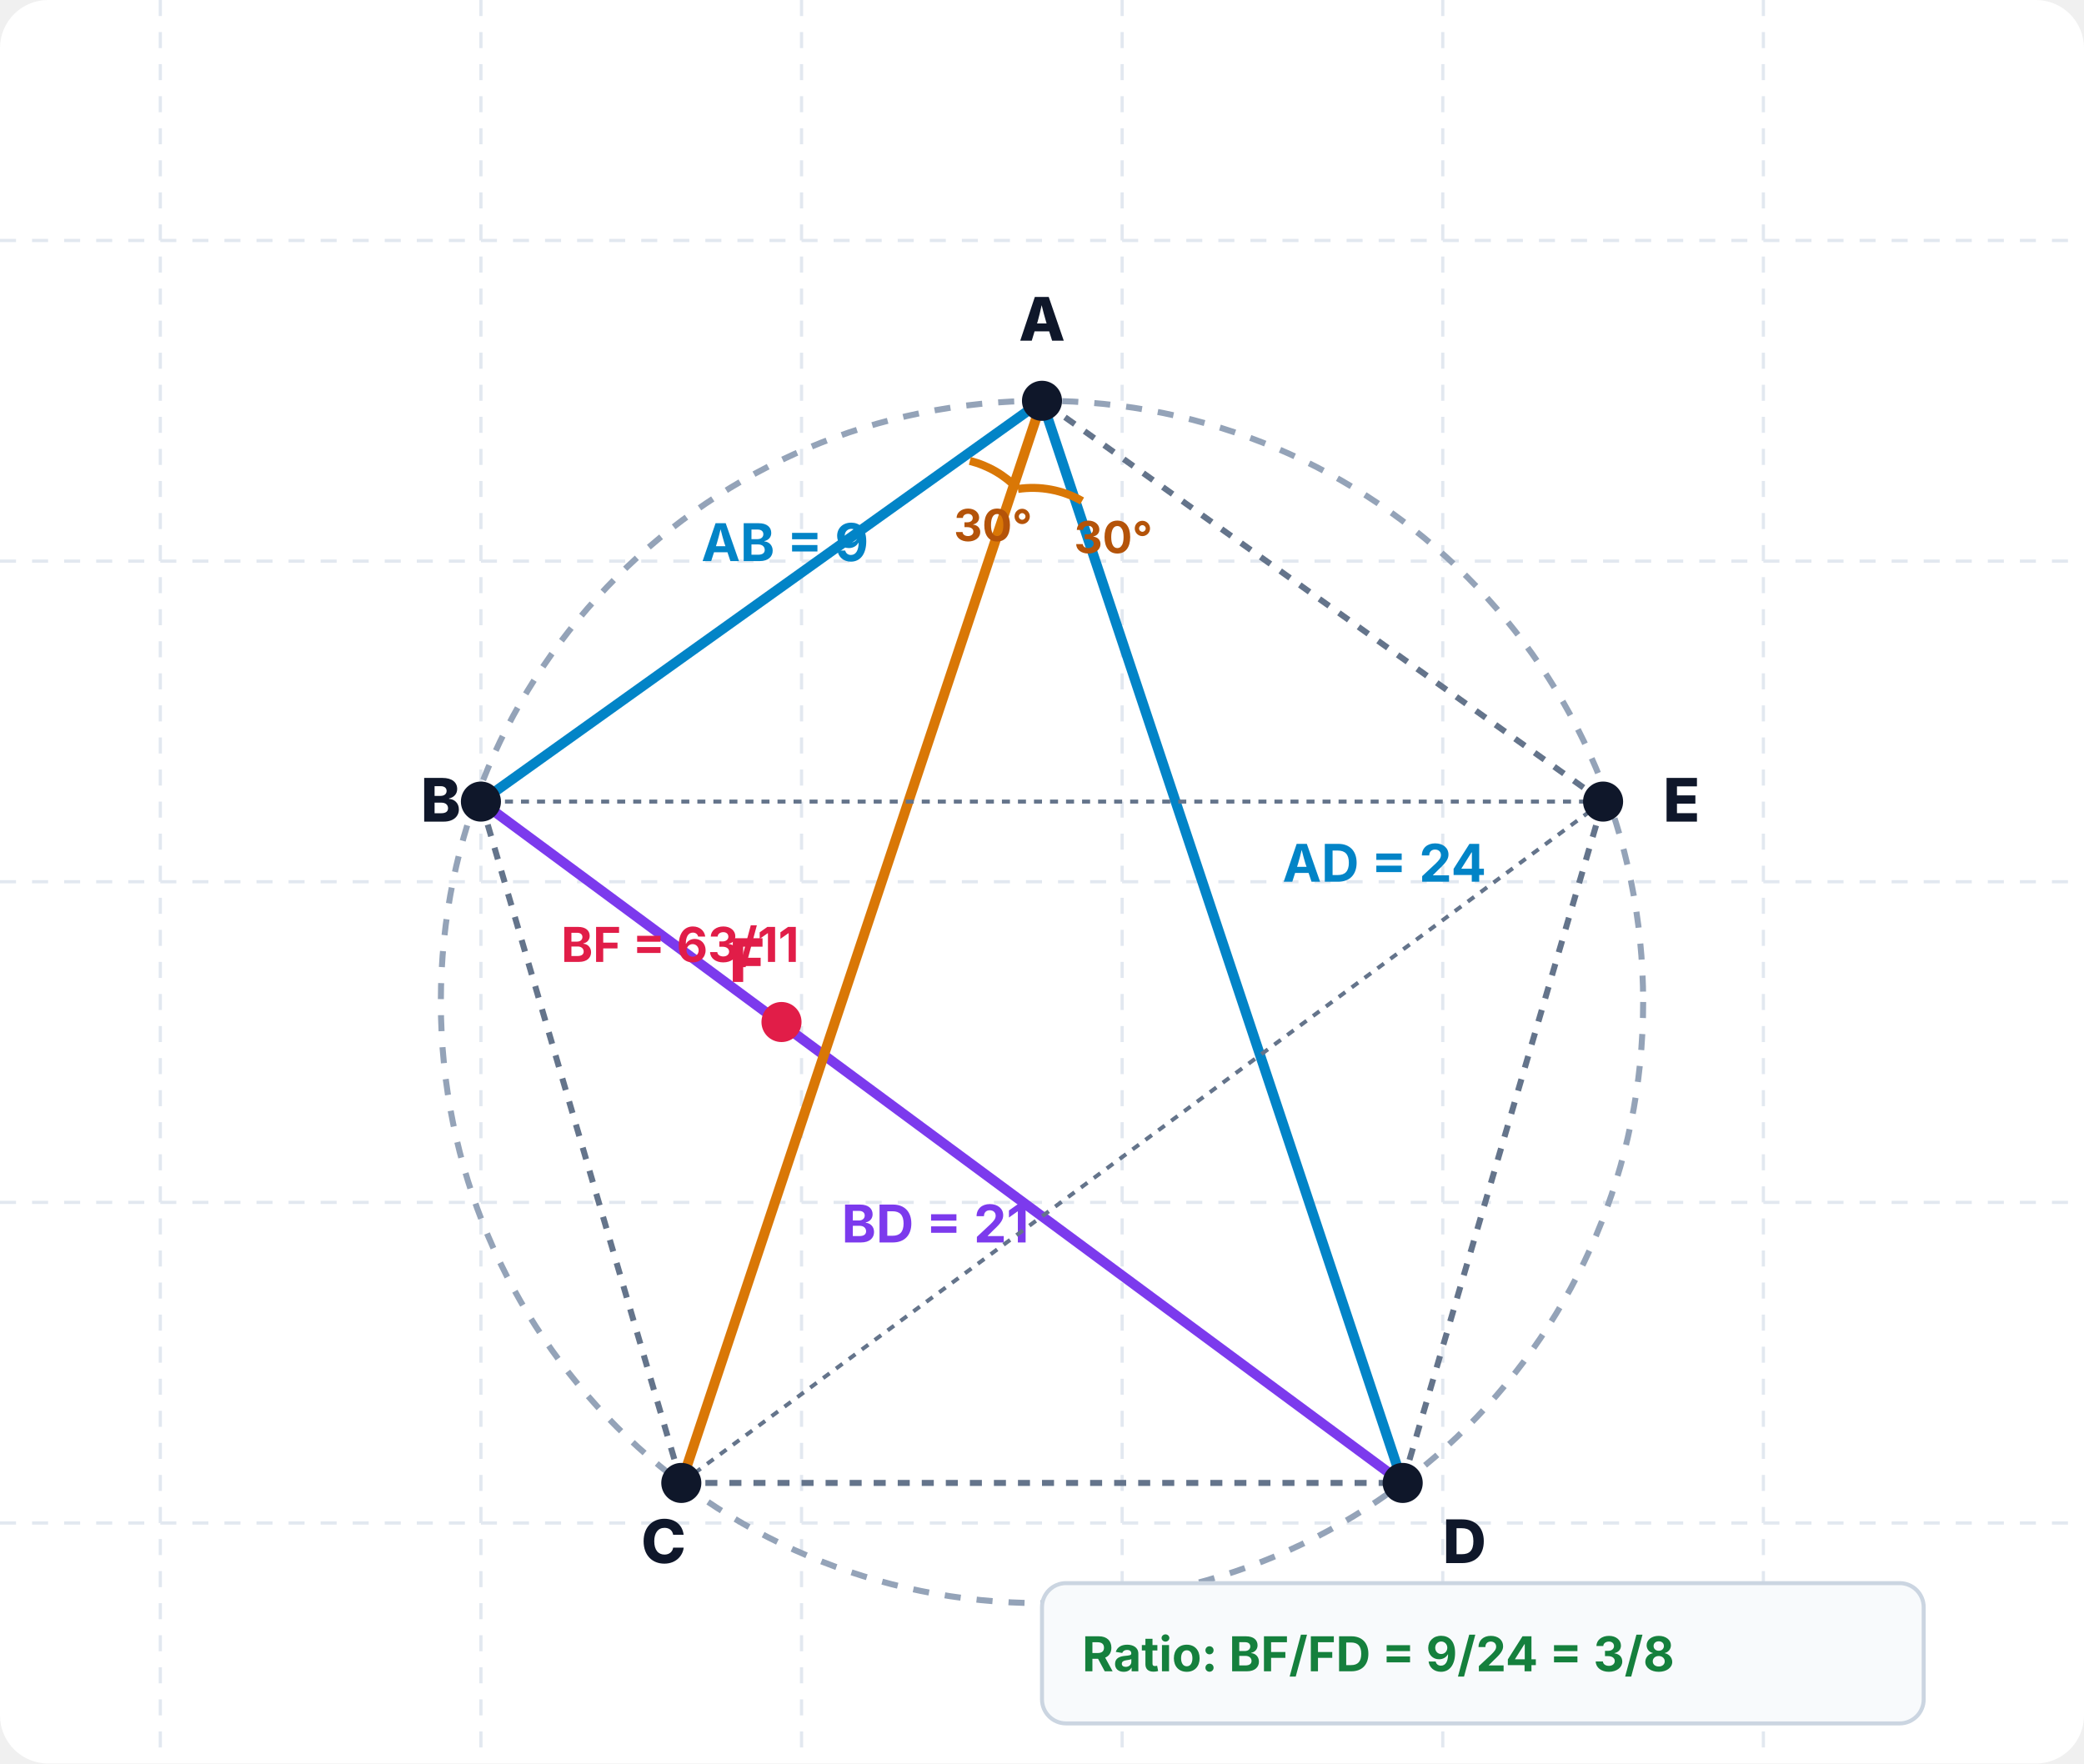
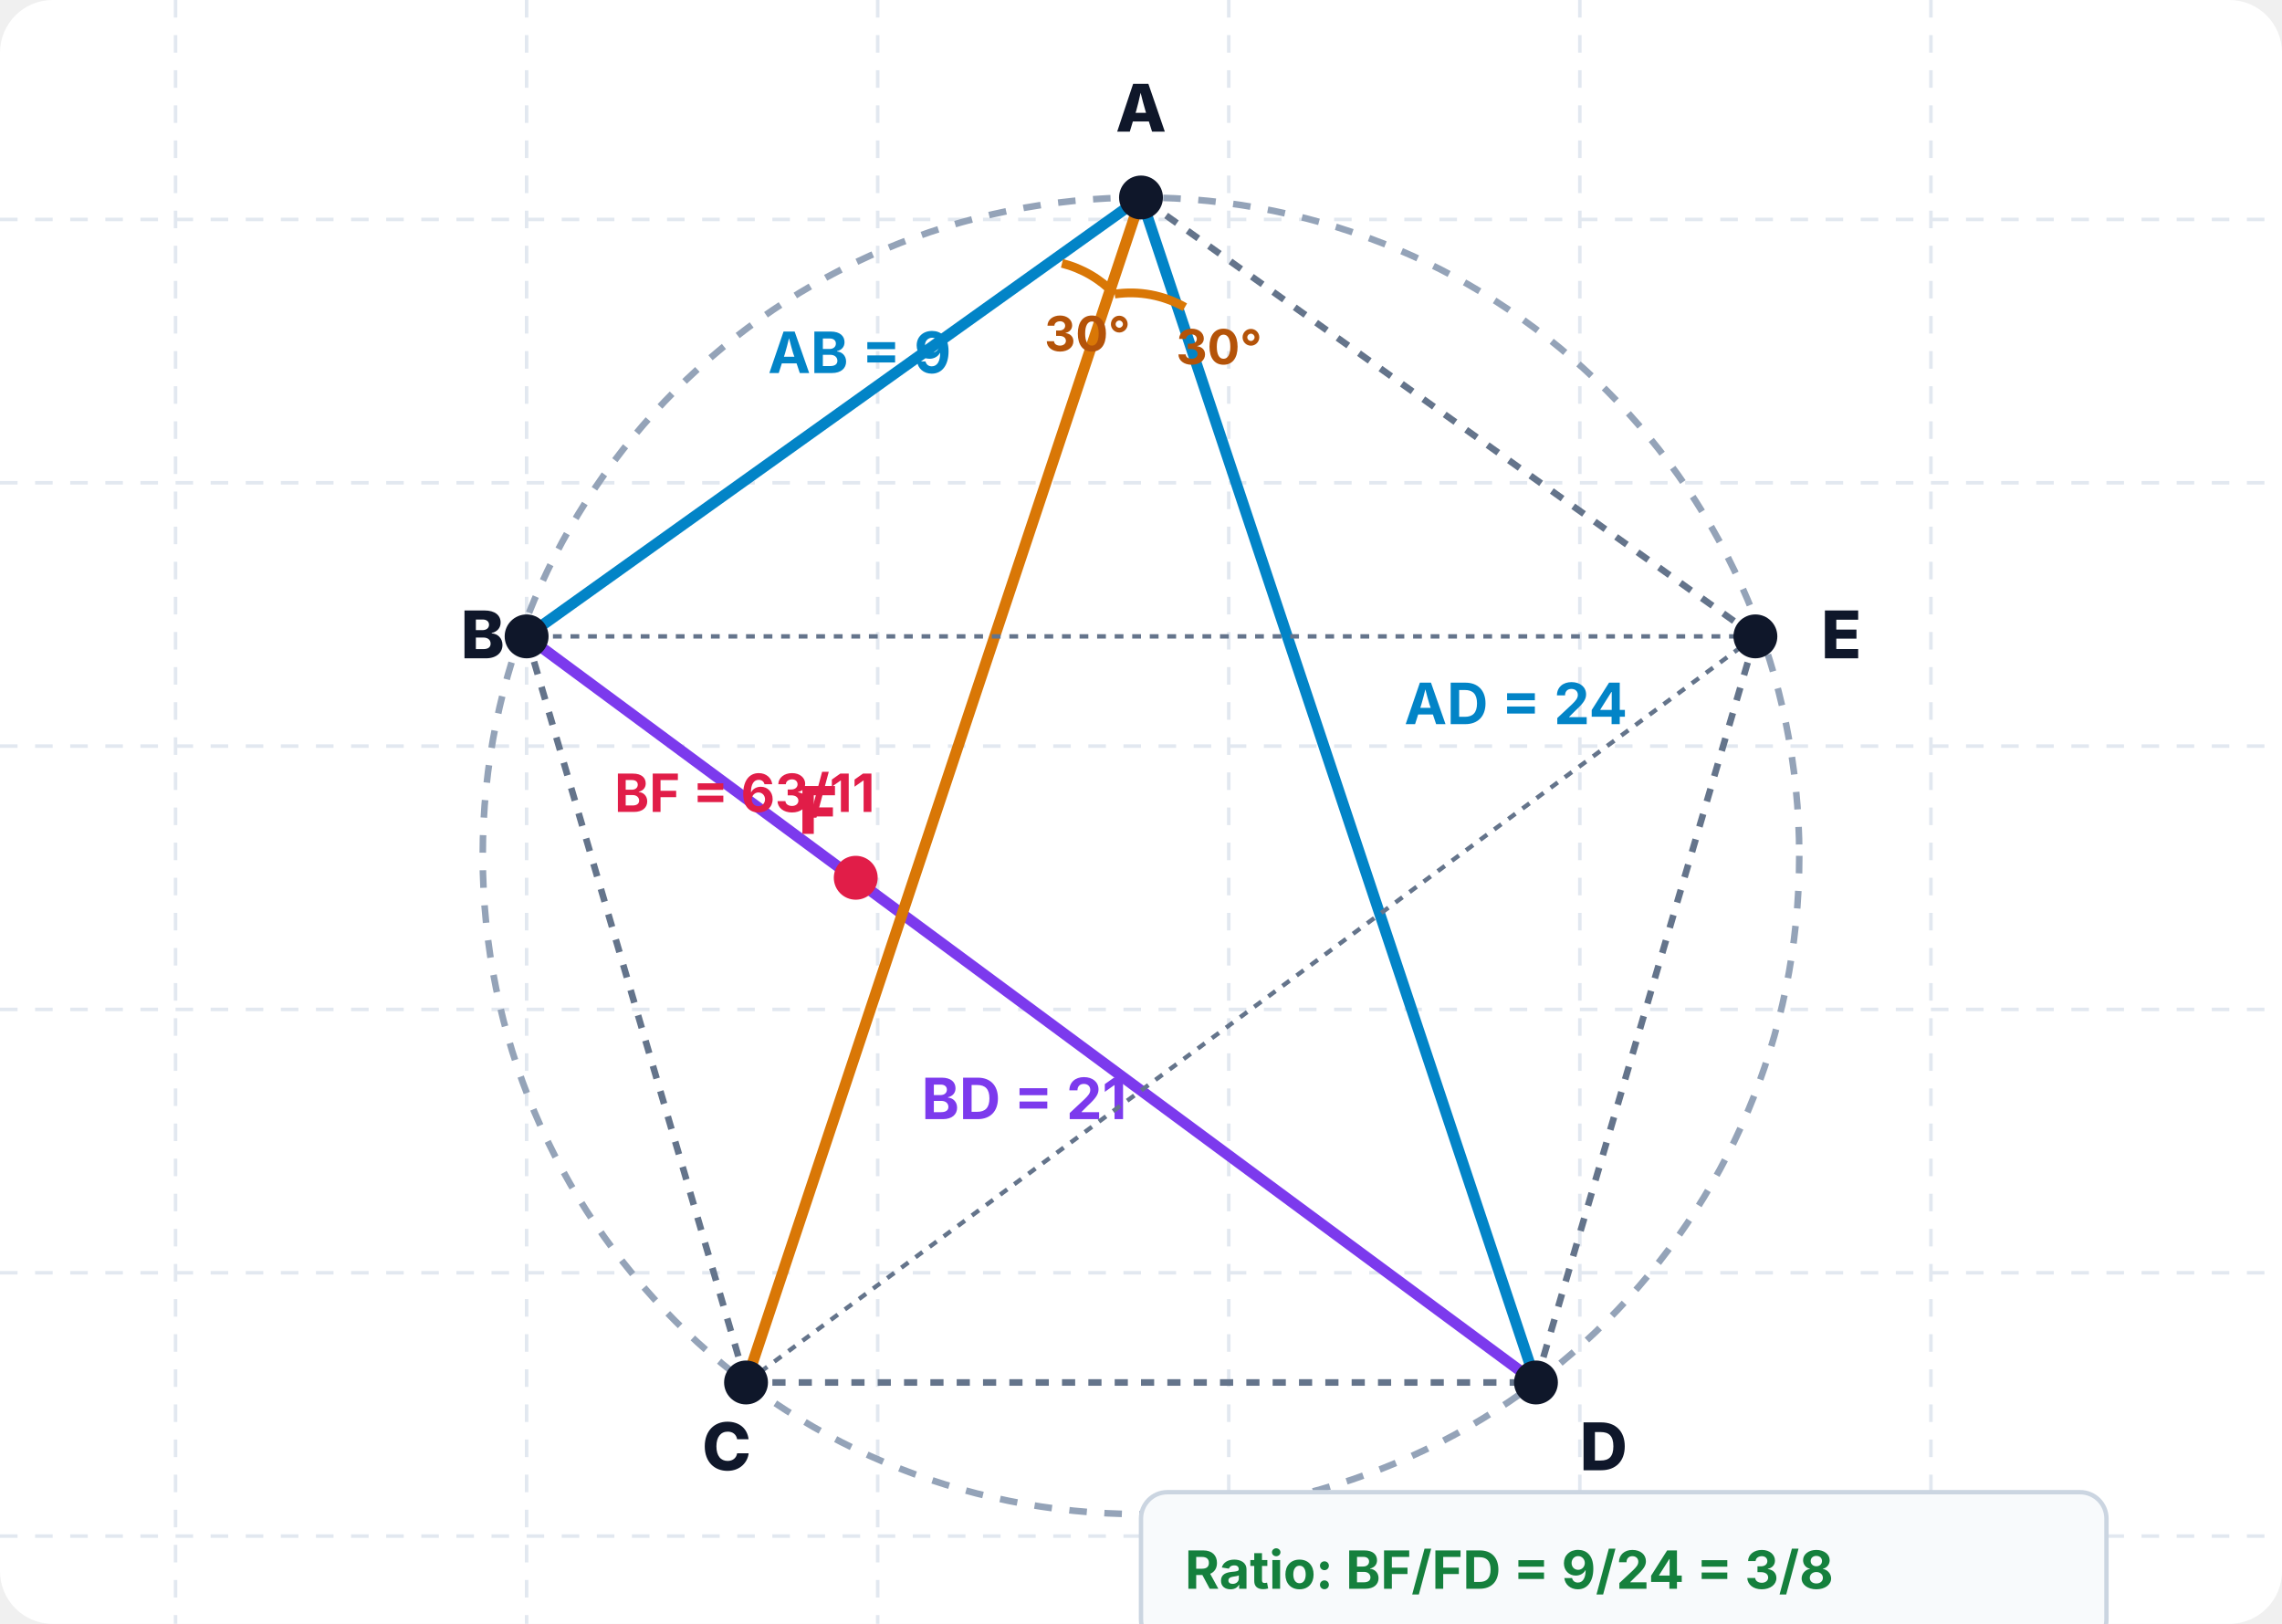
- <svg xmlns="http://www.w3.org/2000/svg" viewBox="0 0 520 440" width="100%" height="100%" style="background-color: #ffffff; font-family: system-ui, -apple-system, sans-serif;">
-   <rect width="520" height="440" fill="#ffffff" rx="12" />
+ <svg xmlns="http://www.w3.org/2000/svg" viewBox="0 0 520 370" width="100%" height="100%" style="background-color: #ffffff; font-family: system-ui, -apple-system, sans-serif;">
+   <rect width="520" height="370" fill="#ffffff" rx="12" />
  <g stroke="#e2e8f0" stroke-width="0.8" stroke-dasharray="4,4">
-     <line x1="40" y1="0" x2="40" y2="440" />
-     <line x1="120" y1="0" x2="120" y2="440" />
-     <line x1="200" y1="0" x2="200" y2="440" />
-     <line x1="280" y1="0" x2="280" y2="440" />
-     <line x1="360" y1="0" x2="360" y2="440" />
-     <line x1="440" y1="0" x2="440" y2="440" />
-     <line x1="0" y1="60" x2="520" y2="60" />
-     <line x1="0" y1="140" x2="520" y2="140" />
-     <line x1="0" y1="220" x2="520" y2="220" />
-     <line x1="0" y1="300" x2="520" y2="300" />
-     <line x1="0" y1="380" x2="520" y2="380" />
+     <line x1="40" y1="0" x2="40" y2="370" />
+     <line x1="120" y1="0" x2="120" y2="370" />
+     <line x1="200" y1="0" x2="200" y2="370" />
+     <line x1="280" y1="0" x2="280" y2="370" />
+     <line x1="360" y1="0" x2="360" y2="370" />
+     <line x1="440" y1="0" x2="440" y2="370" />
+     <line x1="0" y1="50" x2="520" y2="50" />
+     <line x1="0" y1="110" x2="520" y2="110" />
+     <line x1="0" y1="170" x2="520" y2="170" />
+     <line x1="0" y1="230" x2="520" y2="230" />
+     <line x1="0" y1="290" x2="520" y2="290" />
+     <line x1="0" y1="350" x2="520" y2="350" />
  </g>
-   <g transform="translate(0, 10)">
+   <g transform="translate(0, -45)">
    <circle cx="260" cy="240" r="150" fill="none" stroke="#94a3b8" stroke-width="1.5" stroke-dasharray="4,4" />
    <line x1="260" y1="90" x2="120" y2="190" stroke="#0284c7" stroke-width="2.5" />
    <text x="175" y="130" fill="#0284c7" font-size="13" font-weight="bold">AB = 9</text>
    <line x1="260" y1="90" x2="350" y2="360" stroke="#0284c7" stroke-width="2.5" />
    <text x="320" y="210" fill="#0284c7" font-size="13" font-weight="bold">AD = 24</text>
    <line x1="120" y1="190" x2="350" y2="360" stroke="#7c3aed" stroke-width="2.5" />
    <text x="210" y="300" fill="#7c3aed" font-size="13" font-weight="bold">BD = 21</text>
    <line x1="260" y1="90" x2="170" y2="360" stroke="#d97706" stroke-width="2.5" />
    <line x1="120" y1="190" x2="170" y2="360" stroke="#64748b" stroke-width="1.5" stroke-dasharray="3,3" />
    <line x1="170" y1="360" x2="350" y2="360" stroke="#64748b" stroke-width="1.5" stroke-dasharray="3,3" />
    <line x1="350" y1="360" x2="400" y2="190" stroke="#64748b" stroke-width="1.5" stroke-dasharray="3,3" />
    <line x1="400" y1="190" x2="260" y2="90" stroke="#64748b" stroke-width="1.5" stroke-dasharray="3,3" />
    <line x1="400" y1="190" x2="170" y2="360" stroke="#64748b" stroke-width="1" stroke-dasharray="2,2" />
    <line x1="400" y1="190" x2="120" y2="190" stroke="#64748b" stroke-width="1" stroke-dasharray="2,2" />
    <path d="M 242 105 A 25 25 0 0 1 254 112" fill="none" stroke="#d97706" stroke-width="2" />
    <text x="238" y="125" fill="#b45309" font-size="11" font-weight="bold">30°</text>
    <path d="M 254 112 A 25 25 0 0 1 270 115" fill="none" stroke="#d97706" stroke-width="2" />
    <text x="268" y="128" fill="#b45309" font-size="11" font-weight="bold">30°</text>
    <circle cx="195" cy="245" r="5" fill="#e11d48" />
    <text x="182" y="235" fill="#e11d48" font-size="15" font-weight="800">F</text>
    <text x="140" y="230" fill="#e11d48" font-size="12" font-weight="bold">BF = 63/11</text>
    <circle cx="260" cy="90" r="5" fill="#0f172a" />
    <text x="260" y="75" fill="#0f172a" font-size="15" font-weight="800" text-anchor="middle">A</text>
    <circle cx="120" cy="190" r="5" fill="#0f172a" />
    <text x="105" y="195" fill="#0f172a" font-size="15" font-weight="800">B</text>
    <circle cx="170" cy="360" r="5" fill="#0f172a" />
    <text x="160" y="380" fill="#0f172a" font-size="15" font-weight="800">C</text>
    <circle cx="350" cy="360" r="5" fill="#0f172a" />
    <text x="360" y="380" fill="#0f172a" font-size="15" font-weight="800">D</text>
    <circle cx="400" cy="190" r="5" fill="#0f172a" />
    <text x="415" y="195" fill="#0f172a" font-size="15" font-weight="800">E</text>
    <rect x="260" y="385" width="220" height="35" fill="#f8fafc" rx="6" stroke="#cbd5e1" stroke-width="1" />
    <text x="270" y="407" fill="#15803d" font-size="12" font-weight="bold">Ratio: BF/FD = 9/24 = 3/8</text>
  </g>
</svg>
